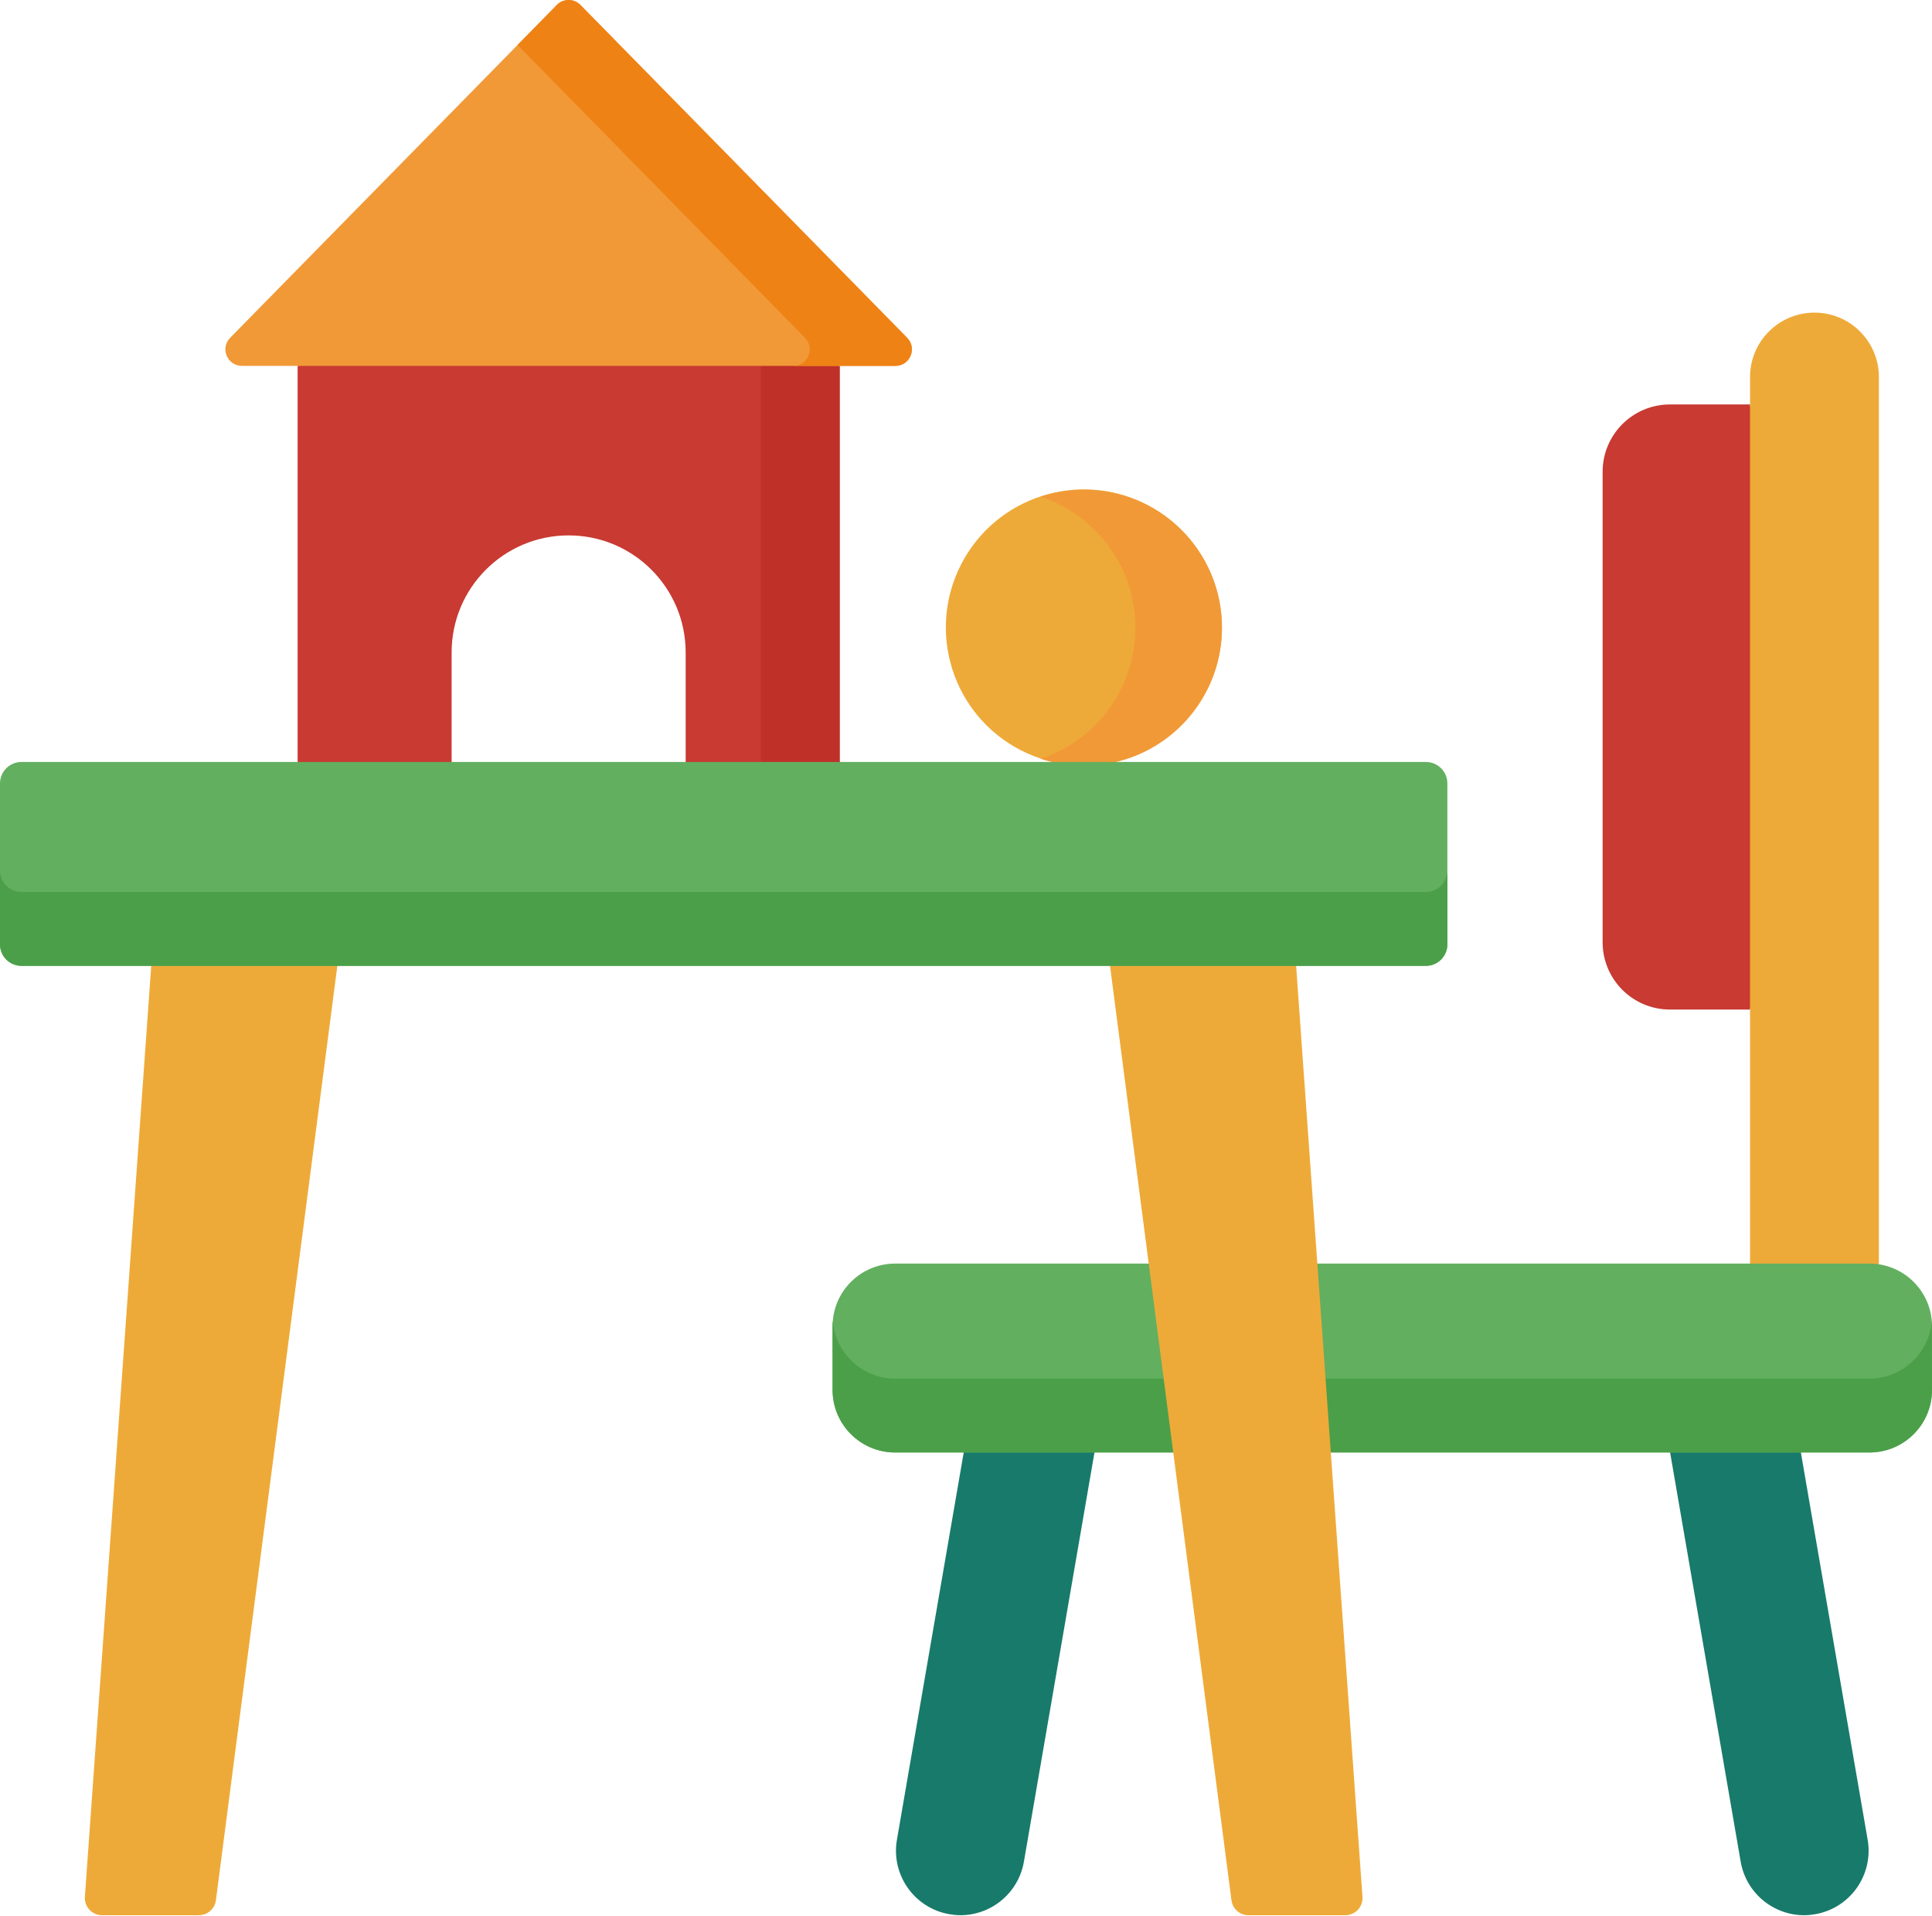
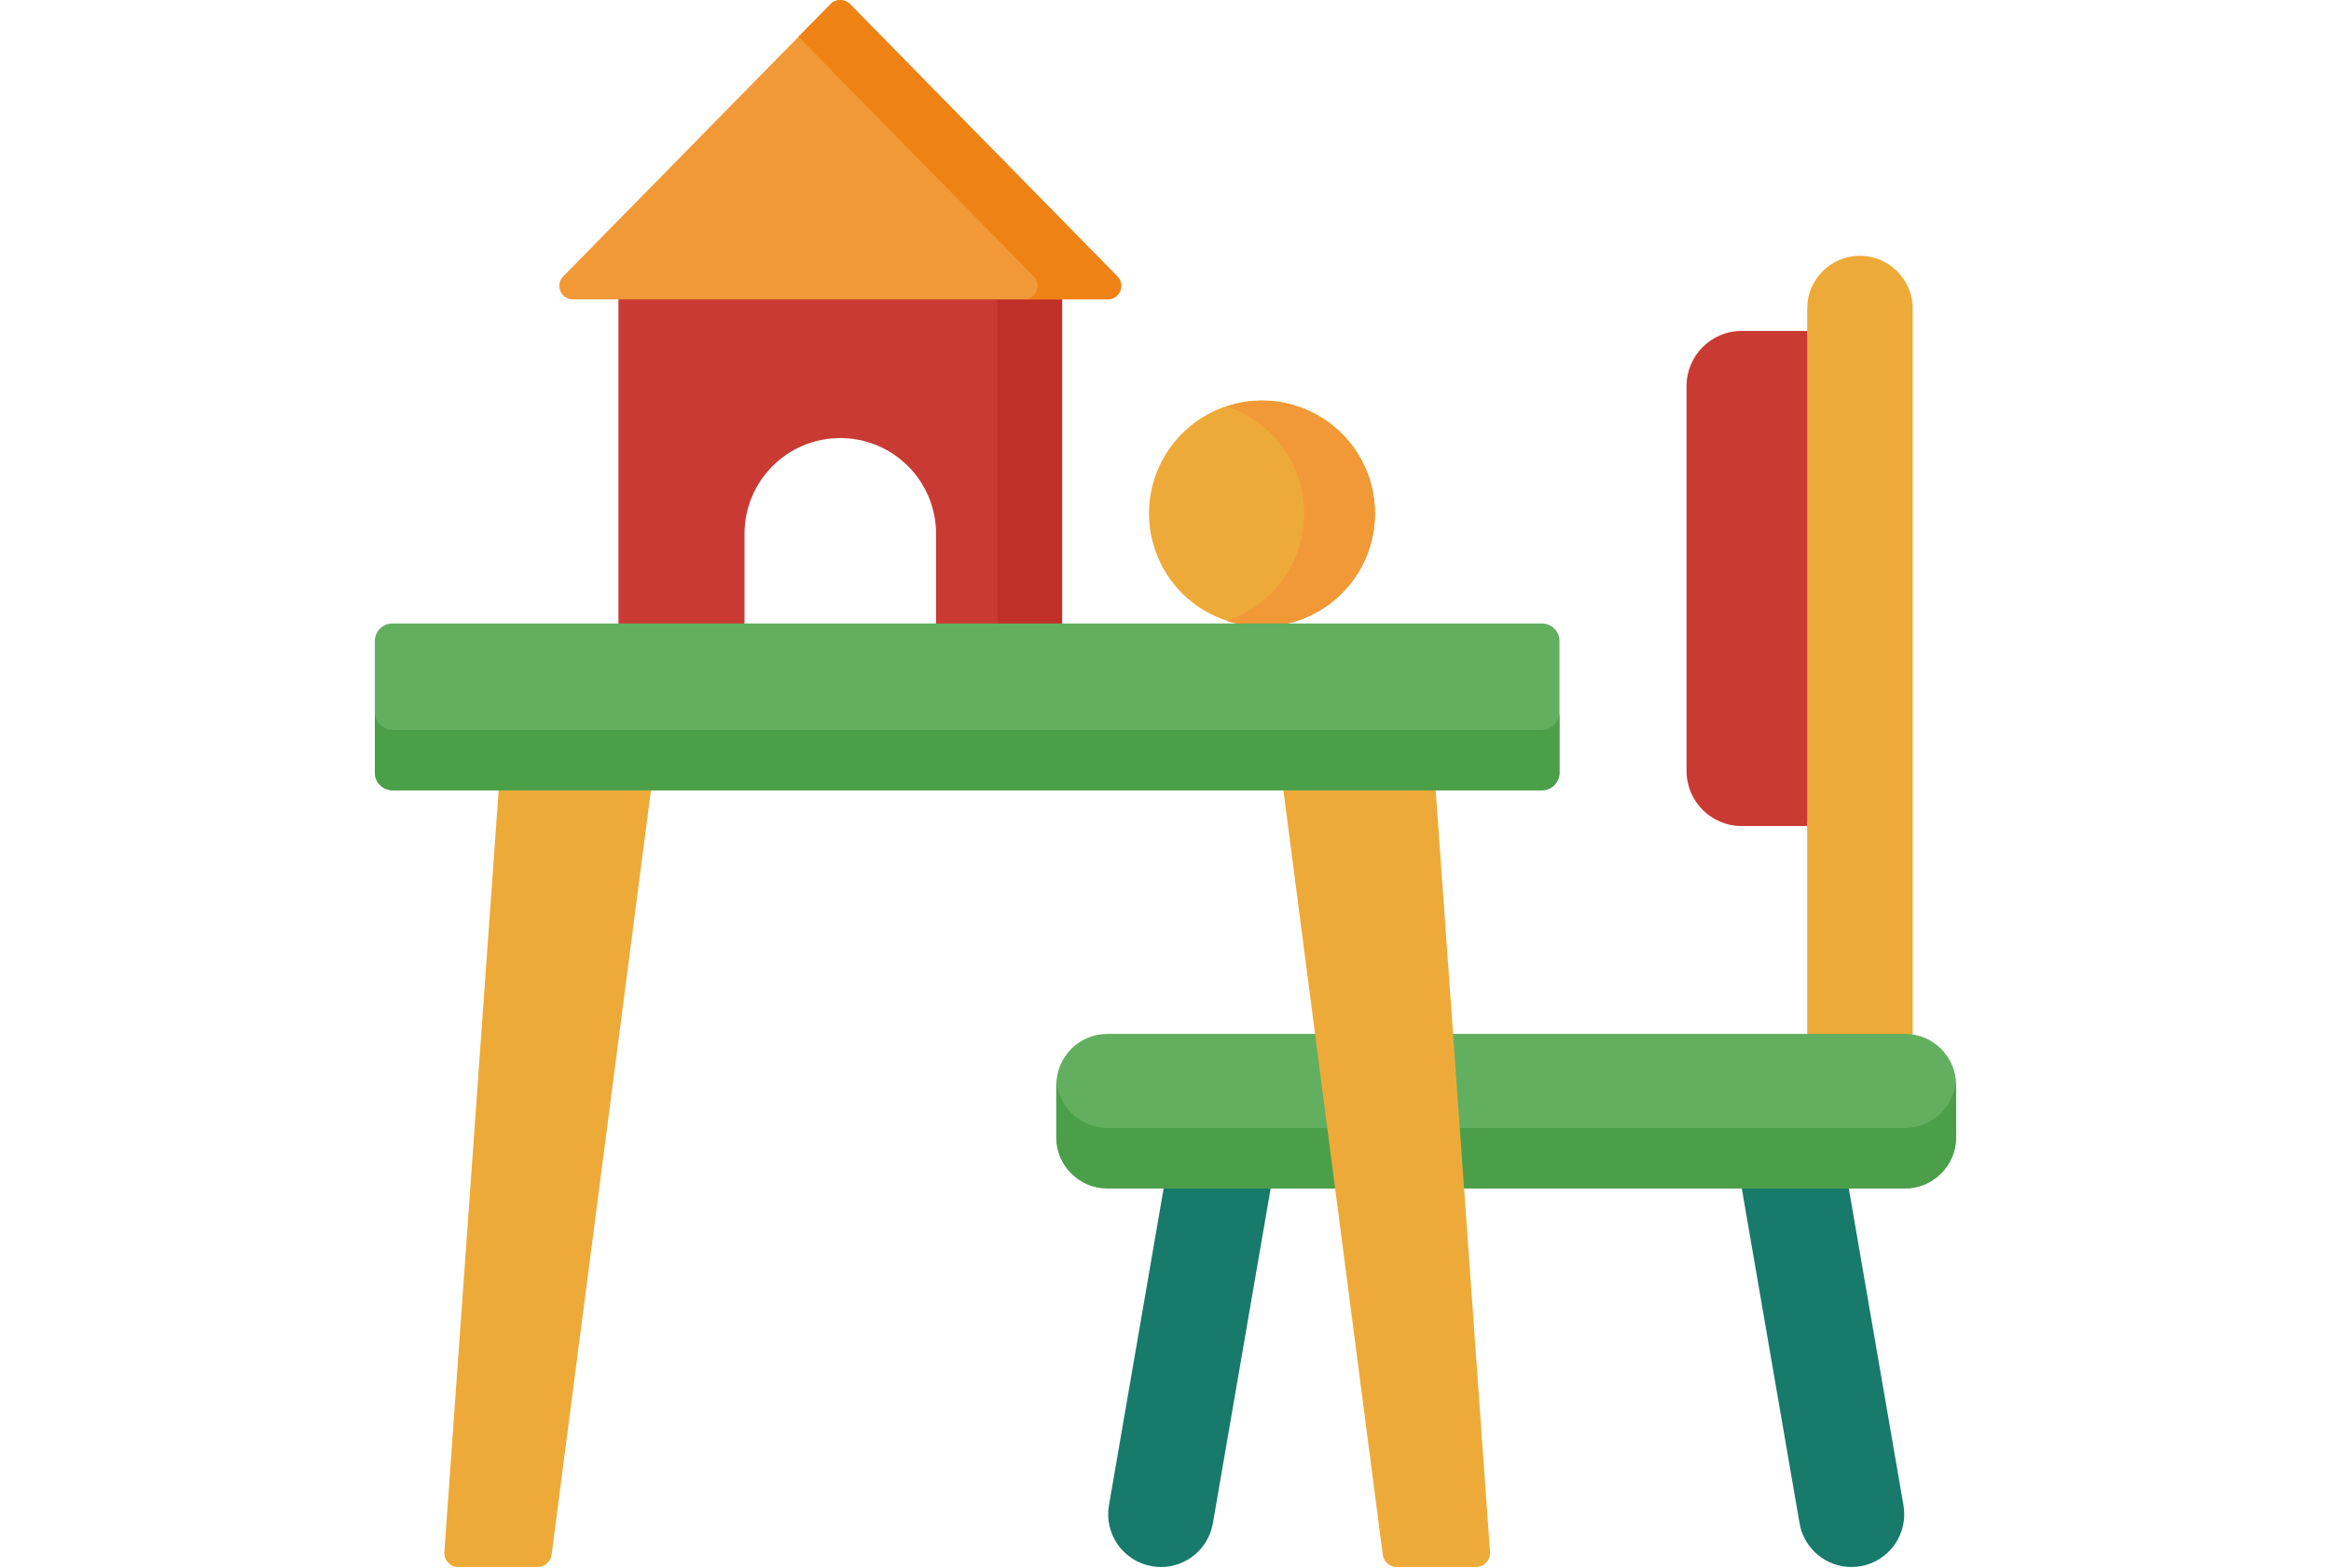
- <svg xmlns="http://www.w3.org/2000/svg" width="232" height="230" viewBox="0 0 232 230" fill="none">
-   <path d="M210.149 48.562L214.68 84.889L210.149 121.215H200.533C196.067 121.215 192.447 117.594 192.447 113.128V56.649C192.447 52.183 196.067 48.562 200.533 48.562H210.149Z" fill="#C83A32" />
-   <path d="M144.899 82.895C149.073 74.75 145.853 64.764 137.708 60.591C129.563 56.418 119.577 59.638 115.404 67.783C111.231 75.928 114.451 85.913 122.596 90.087C130.741 94.26 140.726 91.04 144.899 82.895Z" fill="#EEAA38" />
-   <path d="M130.169 58.8C128.352 58.8 126.605 59.097 124.969 59.637C131.573 61.818 136.34 68.035 136.34 75.37C136.34 82.705 131.573 88.922 124.969 91.104C126.605 91.644 128.352 91.941 130.169 91.941C139.321 91.941 146.739 84.522 146.739 75.37C146.74 66.219 139.321 58.8 130.169 58.8Z" fill="#F19937" />
-   <path d="M100.831 43.93V97.716H82.337V78.34C82.337 70.578 76.044 64.284 68.282 64.284C60.519 64.284 54.232 70.577 54.232 78.34V97.716H35.738V43.93L68.284 39.399L100.831 43.93Z" fill="#C83A32" />
-   <path d="M91.365 43.93H100.831V97.716H91.365V43.93Z" fill="#BF3028" />
-   <path d="M69.698 0.593L108.933 40.56C110.164 41.814 109.275 43.93 107.519 43.93H29.05C27.293 43.93 26.405 41.814 27.636 40.56L66.87 0.593C67.646 -0.198 68.921 -0.198 69.698 0.593Z" fill="#F19937" />
-   <path d="M108.932 40.561L69.698 0.593C68.921 -0.198 67.647 -0.198 66.87 0.593L62.151 5.401L96.666 40.56C97.897 41.814 97.009 43.93 95.252 43.93H107.518C109.275 43.93 110.163 41.814 108.932 40.561Z" fill="#EF8215" />
-   <path d="M133.568 161.987L122.953 223.529C122.303 227.294 119.033 229.956 115.339 229.956C114.901 229.956 114.462 229.915 114.013 229.837C109.804 229.115 106.978 225.112 107.705 220.898L117.867 161.987H133.568Z" fill="#187A6A" />
-   <path d="M217.965 229.837C217.517 229.915 217.078 229.956 216.639 229.956C212.946 229.956 209.676 227.294 209.026 223.529L198.411 161.987H214.112L224.274 220.898C225.001 225.112 222.174 229.115 217.965 229.837Z" fill="#187A6A" />
-   <path d="M210.149 45.274V158.552H225.624V45.274C225.624 41.001 222.159 37.537 217.886 37.537C213.614 37.537 210.149 41.001 210.149 45.274Z" fill="#EEAA38" />
-   <path d="M99.978 159.232V166.883C99.978 171.033 103.343 174.397 107.492 174.397H224.486C228.636 174.397 232 171.033 232 166.883V159.232C232 155.082 228.636 151.718 224.486 151.718H107.493C103.343 151.718 99.978 155.082 99.978 159.232Z" fill="#62AF60" />
-   <path d="M224.486 165.527H107.493C103.549 165.527 100.321 162.487 100.01 158.623C99.993 158.824 99.979 159.026 99.979 159.232V166.883C99.979 171.032 103.343 174.396 107.493 174.396H224.486C228.636 174.396 232 171.032 232 166.883C232 166.883 231.986 158.824 231.969 158.623C231.658 162.487 228.43 165.527 224.486 165.527Z" fill="#4B9F49" />
-   <path d="M23.881 229.956H12.251C11.054 229.956 10.108 228.94 10.193 227.746L18.805 106.932H41.683L25.927 228.159C25.794 229.187 24.918 229.956 23.881 229.956Z" fill="#EEAA38" />
-   <path d="M149.922 229.956H161.551C162.749 229.956 163.695 228.94 163.61 227.746L154.998 106.932H132.12L147.876 228.159C148.01 229.187 148.885 229.956 149.922 229.956Z" fill="#EEAA38" />
-   <path d="M0 94.067V113.388C0 114.812 1.155 115.967 2.579 115.967H171.225C172.649 115.967 173.804 114.813 173.804 113.388V94.067C173.804 92.643 172.649 91.488 171.225 91.488H2.579C1.155 91.488 0 92.642 0 94.067Z" fill="#62AF60" />
-   <path d="M171.225 107.098H2.579C1.155 107.098 0 105.943 0 104.518V113.387C0 114.812 1.155 115.967 2.579 115.967H171.225C172.649 115.967 173.804 114.812 173.804 113.387V104.518C173.803 105.943 172.649 107.098 171.225 107.098Z" fill="#4B9F49" />
+ <svg xmlns="http://www.w3.org/2000/svg" width="342" height="230" viewBox="0 0 342 230" fill="none">
+   <path d="M265.149 48.562L269.68 84.889L265.149 121.215H255.533C251.067 121.215 247.447 117.594 247.447 113.128V56.649C247.447 52.183 251.067 48.562 255.533 48.562H265.149Z" fill="#C83A32" />
+   <path d="M199.899 82.895C204.073 74.75 200.853 64.764 192.708 60.591C184.563 56.418 174.577 59.638 170.404 67.783C166.231 75.928 169.451 85.913 177.596 90.087C185.741 94.26 195.726 91.04 199.899 82.895Z" fill="#EEAA38" />
+   <path d="M185.169 58.8C183.352 58.8 181.605 59.097 179.969 59.637C186.573 61.818 191.34 68.036 191.34 75.37C191.34 82.705 186.573 88.922 179.969 91.104C181.605 91.644 183.352 91.941 185.169 91.941C194.321 91.941 201.739 84.522 201.739 75.37C201.74 66.219 194.321 58.8 185.169 58.8Z" fill="#F19937" />
+   <path d="M155.831 43.93V97.716H137.337V78.34C137.337 70.578 131.044 64.284 123.282 64.284C115.519 64.284 109.232 70.577 109.232 78.34V97.716H90.738V43.93L123.284 39.399L155.831 43.93Z" fill="#C83A32" />
+   <path d="M146.365 43.93H155.831V97.716H146.365V43.93Z" fill="#BF3028" />
+   <path d="M124.698 0.593L163.933 40.56C165.164 41.814 164.275 43.93 162.519 43.93H84.05C82.293 43.93 81.405 41.814 82.635 40.56L121.87 0.593C122.646 -0.198 123.922 -0.198 124.698 0.593Z" fill="#F19937" />
+   <path d="M163.932 40.561L124.698 0.593C123.921 -0.198 122.647 -0.198 121.87 0.593L117.151 5.401L151.666 40.56C152.897 41.814 152.009 43.93 150.252 43.93H162.518C164.275 43.93 165.163 41.814 163.932 40.561Z" fill="#EF8215" />
+   <path d="M188.567 161.987L177.952 223.529C177.302 227.294 174.032 229.956 170.339 229.956C169.9 229.956 169.462 229.915 169.013 229.837C164.804 229.115 161.977 225.112 162.704 220.898L172.866 161.987H188.567Z" fill="#187A6A" />
+   <path d="M272.965 229.837C272.517 229.915 272.078 229.956 271.639 229.956C267.946 229.956 264.676 227.294 264.026 223.529L253.411 161.987H269.112L279.274 220.898C280.001 225.112 277.174 229.115 272.965 229.837Z" fill="#187A6A" />
+   <path d="M265.149 45.274V158.552H280.624V45.274C280.624 41.001 277.159 37.537 272.886 37.537C268.614 37.537 265.149 41.001 265.149 45.274Z" fill="#EEAA38" />
+   <path d="M154.979 159.232V166.883C154.979 171.033 158.343 174.397 162.492 174.397H279.486C283.636 174.397 287 171.033 287 166.883V159.232C287 155.082 283.636 151.718 279.486 151.718H162.493C158.343 151.718 154.979 155.082 154.979 159.232Z" fill="#62AF60" />
+   <path d="M279.486 165.527H162.493C158.549 165.527 155.321 162.487 155.01 158.623C154.994 158.824 154.979 159.026 154.979 159.232V166.883C154.979 171.032 158.343 174.396 162.493 174.396H279.486C283.636 174.396 287 171.032 287 166.883C287 166.883 286.986 158.824 286.969 158.623C286.658 162.487 283.43 165.527 279.486 165.527Z" fill="#4B9F49" />
+   <path d="M78.881 229.956H67.251C66.054 229.956 65.108 228.94 65.193 227.746L73.805 106.932H96.683L80.927 228.159C80.793 229.187 79.918 229.956 78.881 229.956Z" fill="#EEAA38" />
+   <path d="M204.922 229.956H216.552C217.749 229.956 218.695 228.94 218.61 227.746L209.999 106.932H187.12L202.877 228.159C203.01 229.187 203.886 229.956 204.922 229.956Z" fill="#EEAA38" />
+   <path d="M55 94.067V113.388C55 114.812 56.155 115.967 57.579 115.967H226.225C227.649 115.967 228.804 114.813 228.804 113.388V94.067C228.804 92.643 227.649 91.488 226.225 91.488H57.579C56.155 91.488 55 92.643 55 94.067Z" fill="#62AF60" />
+   <path d="M226.225 107.098H57.579C56.155 107.098 55 105.943 55 104.519V113.388C55 114.812 56.155 115.967 57.579 115.967H226.225C227.649 115.967 228.804 114.812 228.804 113.388V104.519C228.803 105.943 227.649 107.098 226.225 107.098Z" fill="#4B9F49" />
</svg>
